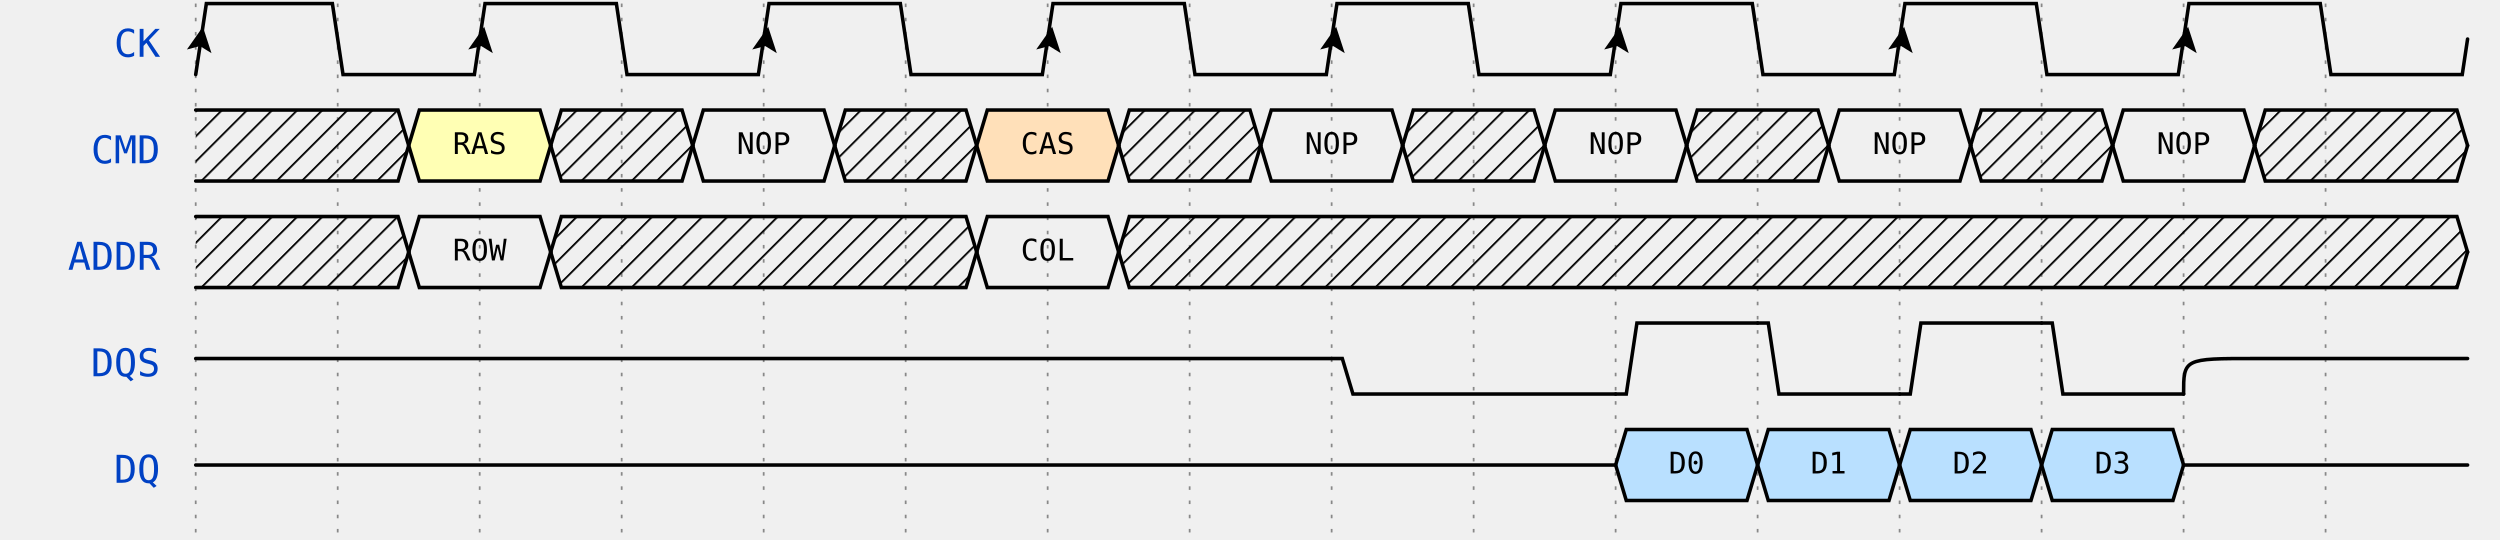
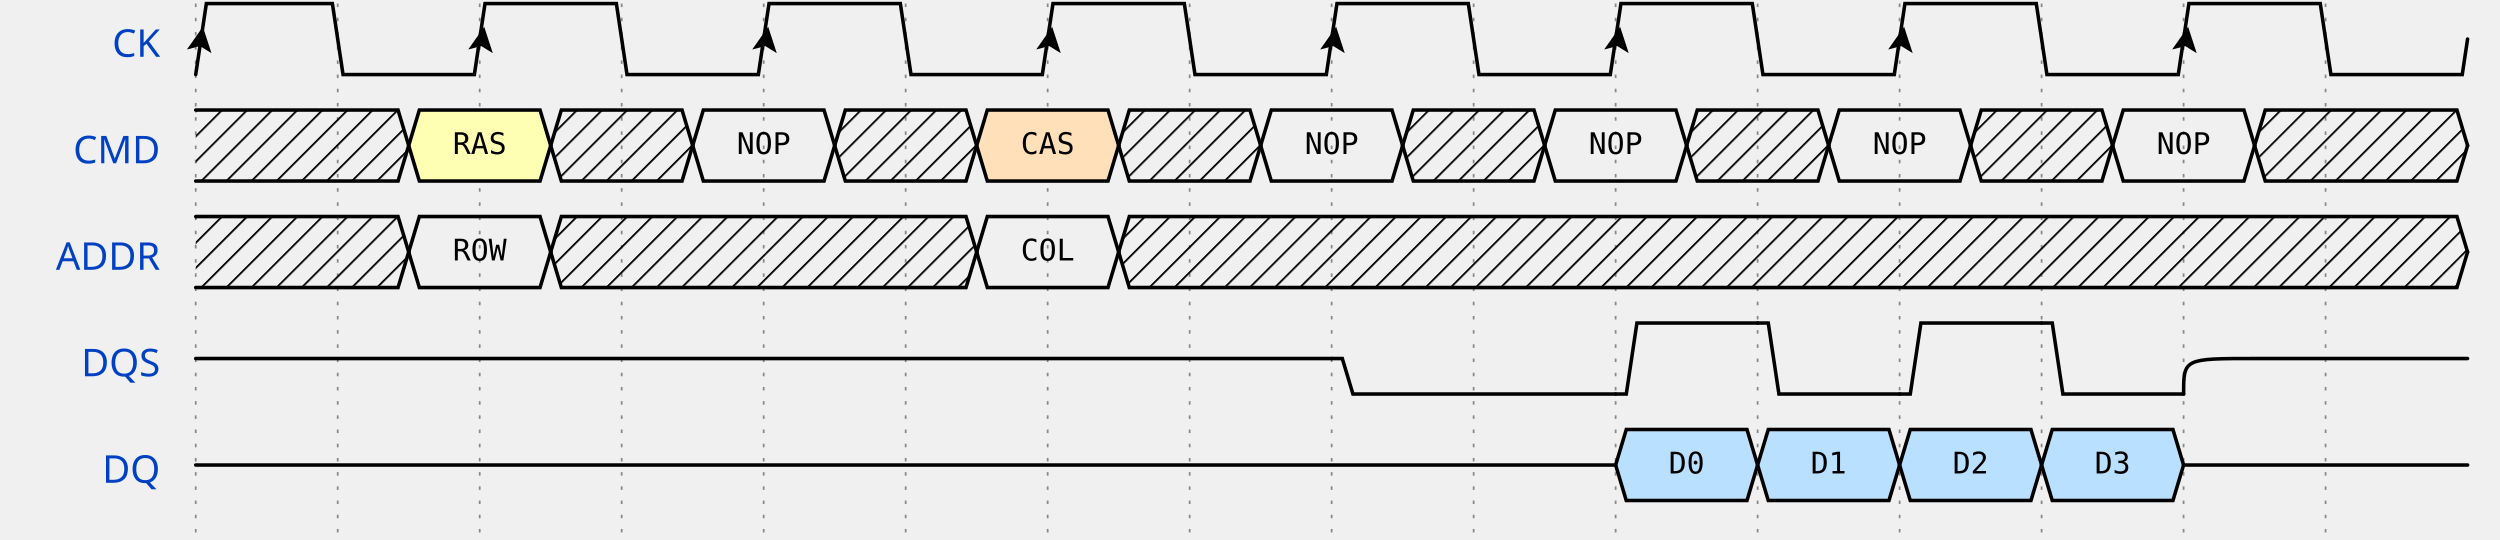
<svg xmlns="http://www.w3.org/2000/svg" width="695" height="150.0" viewBox="-1 -1 696 152.0" overflow="hidden">
  <style>
.text, text{font-size:0.9em;
    font-style:normal;
    font-variant:normal;
    font-weight:500;
    font-stretch:normal;
    text-align:center;
    fill-opacity:1;
    font-family:fira mono, droid sans mono, monospace;}
.data{font-size:0.7em;
    font-style:normal;
    font-variant:normal;
    font-weight:500;
    font-stretch:normal;
    text-align:center;
    fill-opacity:1;
    font-family:fira mono, droid sans mono, monospace;}
.muted{fill:#aaa}
.warning{fill:#f6b900}
.error{fill:#f60000}
- .info, .title{fill:#0041c4}
+ .info{fill:#0041c4}
+ .title{
+     fill: rgba(0, 65, 196, 255);
+     font-weight: 500;
+     font-size: 0.9em;
+     font-family: fira mono;
+     text-align: right;
+ }
.success{fill:#00ab00}
.attr{font-size:9px;}
.h1{font-size:18.31px;font-weight:bold}
.border{stroke-width: 1.25px; stroke: #000}
.h2{font-size:14.65px;font-weight:bold}
.h3{font-size:11.72px;font-weight:bold}
.h4{font-size:9.38px;font-weight:bold}
.h5{font-size:7.50px;font-weight:bold}
.h6{font-size:6px;font-weight:bold}
.path{fill:none;
    stroke:#000;
    stroke-width:1;
    stroke-linecap:round;
    stroke-linejoin:miter;
    stroke-miterlimit:4;
    stroke-opacity:1;
    stroke-dasharray:none}
.stripe{fill:none;
    stroke:#000;
    stroke-width:0.5;
    stroke-linecap:round;
    stroke-linejoin:miter;
    stroke-miterlimit:4;
    stroke-opacity:1;
    stroke-dasharray:none}
.hash{fill:url(#diagonalHatch);}
.arrow{fill:#000000;fill-opacity:1;stroke:none}
.hide{fill:#ffffff;fill-opacity:1;stroke:2}
.s2-polygon {fill:none;fill-opacity:0;stroke:none}
.s3-polygon {fill:#ffffb4;fill-opacity:1;stroke:none}
.s4-polygon {fill:#ffe0b9;fill-opacity:1;stroke:none}
.s5-polygon {fill:#b9e0ff;fill-opacity:1;stroke:none}
.tick {stroke: rgb(136, 136, 136); stroke-width: 0.5; stroke-dasharray: 1,3;}
.edge {fill:none;stroke:#00F;stroke-width:1}
.edge-background {fill:#ffffff;fill-opacity:1;stroke:2}
.edge-arrow{fill:#00F;fill-opacity:1;stroke:none}
.edge ~ text {font-size:0.625em; transform: translate(0, 2.5px);}
</style>
  <defs>
    <pattern id="diagonalHatch" width="5" height="5" patternTransform="rotate(45 0 0)" patternUnits="userSpaceOnUse">
      <line x1="0" y1="0" x2="0" y2="5" style="stroke:black; stroke-width:1" />
    </pattern>
    <marker id="arrow" viewBox="0 0 10 10" refX="10" refY="5" markerWidth="7" markerHeight="7" markerUnits="userSpaceOnUse" orient="auto-start-reverse" style="fill:#00F;">
      <path d="M 0 0 L 10 5 L 0 10 z" />
    </marker>
    <filter x="0" y="0" width="1" height="1" id="solid">
      <feFlood flood-color="white" />
      <feComposite in="SourceGraphic" />
    </filter>
  </defs>
  <g id="a">
    <g id="ticks_12" transform="translate(50, 0)">
      <path d="M0,0 L0,150.0" class="tick" />
      <path d="M40,0 L40,150.0" class="tick" />
      <path d="M80,0 L80,150.0" class="tick" />
      <path d="M120,0 L120,150.0" class="tick" />
      <path d="M160,0 L160,150.0" class="tick" />
      <path d="M200,0 L200,150.0" class="tick" />
      <path d="M240,0 L240,150.0" class="tick" />
      <path d="M280,0 L280,150.0" class="tick" />
      <path d="M320,0 L320,150.0" class="tick" />
      <path d="M360,0 L360,150.0" class="tick" />
      <path d="M400,0 L400,150.0" class="tick" />
      <path d="M440,0 L440,150.0" class="tick" />
      <path d="M480,0 L480,150.0" class="tick" />
      <path d="M520,0 L520,150.0" class="tick" />
      <path d="M560,0 L560,150.0" class="tick" />
      <path d="M600,0 L600,150.0" class="tick" />
    </g>
    <g id="CK" transform="translate(50, 0)">
      <text x="-10" y="15" text-anchor="end" xml:space="preserve" class="title">CK</text>
      <g data-symbol="BRICKS.Pclk" transform="translate(0, 0)" class="s2">
        <path d="M0,20 L3.0,0 L38.5,0 L41.5,20 L78.5,20 L80,10.0" class="path" />
        <path d="M 0 0 L 3.5 7 L 7 0 L 3.5 1.5z" transform="translate(-2.0, 6.5) rotate(-171.4692, 3.5, 3.5)" class="arrow" />
      </g>
      <g data-symbol="BRICKS.Pclk" transform="translate(80, 0)" class="s2">
        <path d="M0,10.0 L1.5,0 L38.5,0 L41.5,20 L78.5,20 L80,10.0" class="path" />
        <path d="M 0 0 L 3.5 7 L 7 0 L 3.5 1.5z" transform="translate(-2.75, 6.5) rotate(-171.4692, 3.5, 3.5)" class="arrow" />
      </g>
      <g data-symbol="BRICKS.Pclk" transform="translate(160, 0)" class="s2">
        <path d="M0,10.0 L1.5,0 L38.5,0 L41.5,20 L78.5,20 L80,10.0" class="path" />
        <path d="M 0 0 L 3.5 7 L 7 0 L 3.5 1.5z" transform="translate(-2.75, 6.5) rotate(-171.4692, 3.5, 3.5)" class="arrow" />
      </g>
      <g data-symbol="BRICKS.Pclk" transform="translate(240, 0)" class="s2">
        <path d="M0,10.0 L1.5,0 L38.5,0 L41.5,20 L78.5,20 L80,10.0" class="path" />
        <path d="M 0 0 L 3.5 7 L 7 0 L 3.5 1.5z" transform="translate(-2.75, 6.5) rotate(-171.4692, 3.5, 3.5)" class="arrow" />
      </g>
      <g data-symbol="BRICKS.Pclk" transform="translate(320, 0)" class="s2">
        <path d="M0,10.0 L1.5,0 L38.5,0 L41.5,20 L78.5,20 L80,10.0" class="path" />
        <path d="M 0 0 L 3.5 7 L 7 0 L 3.5 1.5z" transform="translate(-2.75, 6.5) rotate(-171.4692, 3.5, 3.5)" class="arrow" />
      </g>
      <g data-symbol="BRICKS.Pclk" transform="translate(400, 0)" class="s2">
        <path d="M0,10.0 L1.5,0 L38.5,0 L41.5,20 L78.5,20 L80,10.0" class="path" />
        <path d="M 0 0 L 3.5 7 L 7 0 L 3.5 1.5z" transform="translate(-2.75, 6.5) rotate(-171.4692, 3.5, 3.5)" class="arrow" />
      </g>
      <g data-symbol="BRICKS.Pclk" transform="translate(480, 0)" class="s2">
        <path d="M0,10.0 L1.5,0 L38.5,0 L41.5,20 L78.5,20 L80,10.0" class="path" />
        <path d="M 0 0 L 3.5 7 L 7 0 L 3.5 1.5z" transform="translate(-2.75, 6.5) rotate(-171.4692, 3.5, 3.5)" class="arrow" />
      </g>
      <g data-symbol="BRICKS.Pclk" transform="translate(560, 0)" class="s2">
        <path d="M0,10.0 L1.5,0 L38.5,0 L41.5,20 L78.5,20 L80,10.0" class="path" />
        <path d="M 0 0 L 3.5 7 L 7 0 L 3.5 1.5z" transform="translate(-2.75, 6.5) rotate(-171.4692, 3.5, 3.5)" class="arrow" />
      </g>
    </g>
    <g id="CMD" transform="translate(50, 30.0)">
      <text x="-10" y="15" text-anchor="end" xml:space="preserve" class="title">CMD</text>
      <g data-symbol="BRICKS.x" transform="translate(0, 0)" class="s2">
        <polygon points="0,0 3,0 57.0,0 60.0,10.0 57.0,20 3,20 0,20 " class="hash" />
        <path d="M0,0 L3,0 L57.0,0 L60.0,10.0" class="path" />
        <path d="M0,20 L3,20 L57.0,20 L60.0,10.0" class="path" />
      </g>
      <g data-symbol="BRICKS.data" transform="translate(60.0, 0)" class="s3">
        <polygon points="0,10.0 3,0 37,0 40,10.0 37,20 3,20 0,10.0 " class="s3-polygon" />
        <path d="M0,10.0 L3,0 L37,0 L40,10.0" class="path" />
        <path d="M0,10.0 L3,20 L37,20 L40,10.0" class="path" />
        <text x="20.0" y="10.0" text-anchor="middle" dominant-baseline="middle" alignment-baseline="central" class="data">RAS</text>
      </g>
      <g data-symbol="BRICKS.x" transform="translate(100.0, 0)" class="s2">
        <polygon points="0,10.0 3,0 37,0 40,10.0 37,20 3,20 0,10.0 " class="hash" />
        <path d="M0,10.0 L3,0 L37,0 L40,10.0" class="path" />
        <path d="M0,10.0 L3,20 L37,20 L40,10.0" class="path" />
      </g>
      <g data-symbol="BRICKS.data" transform="translate(140.0, 0)" class="s2">
        <polygon points="0,10.0 3,0 37,0 40,10.0 37,20 3,20 0,10.0 " class="s2-polygon" />
        <path d="M0,10.0 L3,0 L37,0 L40,10.0" class="path" />
        <path d="M0,10.0 L3,20 L37,20 L40,10.0" class="path" />
        <text x="20.0" y="10.0" text-anchor="middle" dominant-baseline="middle" alignment-baseline="central" class="data">NOP</text>
      </g>
      <g data-symbol="BRICKS.x" transform="translate(180.0, 0)" class="s2">
        <polygon points="0,10.0 3,0 37,0 40,10.0 37,20 3,20 0,10.0 " class="hash" />
        <path d="M0,10.0 L3,0 L37,0 L40,10.0" class="path" />
        <path d="M0,10.0 L3,20 L37,20 L40,10.0" class="path" />
      </g>
      <g data-symbol="BRICKS.data" transform="translate(220.0, 0)" class="s4">
        <polygon points="0,10.0 3,0 37,0 40,10.0 37,20 3,20 0,10.0 " class="s4-polygon" />
        <path d="M0,10.0 L3,0 L37,0 L40,10.0" class="path" />
        <path d="M0,10.0 L3,20 L37,20 L40,10.0" class="path" />
        <text x="20.0" y="10.0" text-anchor="middle" dominant-baseline="middle" alignment-baseline="central" class="data">CAS</text>
      </g>
      <g data-symbol="BRICKS.x" transform="translate(260.0, 0)" class="s2">
        <polygon points="0,10.0 3,0 37,0 40,10.0 37,20 3,20 0,10.0 " class="hash" />
        <path d="M0,10.0 L3,0 L37,0 L40,10.0" class="path" />
        <path d="M0,10.0 L3,20 L37,20 L40,10.0" class="path" />
      </g>
      <g data-symbol="BRICKS.data" transform="translate(300.0, 0)" class="s2">
        <polygon points="0,10.0 3,0 37,0 40,10.0 37,20 3,20 0,10.0 " class="s2-polygon" />
        <path d="M0,10.0 L3,0 L37,0 L40,10.0" class="path" />
        <path d="M0,10.0 L3,20 L37,20 L40,10.0" class="path" />
        <text x="20.0" y="10.0" text-anchor="middle" dominant-baseline="middle" alignment-baseline="central" class="data">NOP</text>
      </g>
      <g data-symbol="BRICKS.x" transform="translate(340.0, 0)" class="s2">
        <polygon points="0,10.0 3,0 37,0 40,10.0 37,20 3,20 0,10.0 " class="hash" />
        <path d="M0,10.0 L3,0 L37,0 L40,10.0" class="path" />
        <path d="M0,10.0 L3,20 L37,20 L40,10.0" class="path" />
      </g>
      <g data-symbol="BRICKS.data" transform="translate(380.0, 0)" class="s2">
        <polygon points="0,10.0 3,0 37,0 40,10.0 37,20 3,20 0,10.0 " class="s2-polygon" />
        <path d="M0,10.0 L3,0 L37,0 L40,10.0" class="path" />
        <path d="M0,10.0 L3,20 L37,20 L40,10.0" class="path" />
        <text x="20.0" y="10.0" text-anchor="middle" dominant-baseline="middle" alignment-baseline="central" class="data">NOP</text>
      </g>
      <g data-symbol="BRICKS.x" transform="translate(420.0, 0)" class="s2">
        <polygon points="0,10.0 3,0 37,0 40,10.0 37,20 3,20 0,10.0 " class="hash" />
        <path d="M0,10.0 L3,0 L37,0 L40,10.0" class="path" />
        <path d="M0,10.0 L3,20 L37,20 L40,10.0" class="path" />
      </g>
      <g data-symbol="BRICKS.data" transform="translate(460.0, 0)" class="s2">
        <polygon points="0,10.0 3,0 37,0 40,10.0 37,20 3,20 0,10.0 " class="s2-polygon" />
        <path d="M0,10.0 L3,0 L37,0 L40,10.0" class="path" />
        <path d="M0,10.0 L3,20 L37,20 L40,10.0" class="path" />
        <text x="20.0" y="10.0" text-anchor="middle" dominant-baseline="middle" alignment-baseline="central" class="data">NOP</text>
      </g>
      <g data-symbol="BRICKS.x" transform="translate(500.0, 0)" class="s2">
        <polygon points="0,10.0 3,0 37,0 40,10.0 37,20 3,20 0,10.0 " class="hash" />
        <path d="M0,10.0 L3,0 L37,0 L40,10.0" class="path" />
        <path d="M0,10.0 L3,20 L37,20 L40,10.0" class="path" />
      </g>
      <g data-symbol="BRICKS.data" transform="translate(540.0, 0)" class="s2">
        <polygon points="0,10.0 3,0 37,0 40,10.0 37,20 3,20 0,10.0 " class="s2-polygon" />
        <path d="M0,10.0 L3,0 L37,0 L40,10.0" class="path" />
        <path d="M0,10.0 L3,20 L37,20 L40,10.0" class="path" />
        <text x="20.0" y="10.0" text-anchor="middle" dominant-baseline="middle" alignment-baseline="central" class="data">NOP</text>
      </g>
      <g data-symbol="BRICKS.x" transform="translate(580.0, 0)" class="s2">
        <polygon points="0,10.0 3,0 57.0,0 60.0,10.0 57.0,20 3,20 0,10.0 " class="hash" />
        <path d="M0,10.0 L3,0 L57.0,0 L60.0,10.0" class="path" />
        <path d="M0,10.0 L3,20 L57.0,20 L60.0,10.0" class="path" />
      </g>
    </g>
    <g id="ADDR" transform="translate(50, 60.0)">
      <text x="-10" y="15" text-anchor="end" xml:space="preserve" class="title">ADDR</text>
      <g data-symbol="BRICKS.x" transform="translate(0, 0)" class="s2">
        <polygon points="0,0 3,0 57.0,0 60.0,10.0 57.0,20 3,20 0,20 " class="hash" />
        <path d="M0,0 L3,0 L57.0,0 L60.0,10.0" class="path" />
        <path d="M0,20 L3,20 L57.0,20 L60.0,10.0" class="path" />
      </g>
      <g data-symbol="BRICKS.data" transform="translate(60.0, 0)" class="s2">
        <polygon points="0,10.0 3,0 37,0 40,10.0 37,20 3,20 0,10.0 " class="s2-polygon" />
        <path d="M0,10.0 L3,0 L37,0 L40,10.0" class="path" />
        <path d="M0,10.0 L3,20 L37,20 L40,10.0" class="path" />
        <text x="20.0" y="10.0" text-anchor="middle" dominant-baseline="middle" alignment-baseline="central" class="data">ROW</text>
      </g>
      <g data-symbol="BRICKS.x" transform="translate(100.0, 0)" class="s2">
        <polygon points="0,10.0 3,0 117,0 120,10.0 117,20 3,20 0,10.0 " class="hash" />
        <path d="M0,10.0 L3,0 L117,0 L120,10.0" class="path" />
        <path d="M0,10.0 L3,20 L117,20 L120,10.0" class="path" />
      </g>
      <g data-symbol="BRICKS.data" transform="translate(220.0, 0)" class="s2">
        <polygon points="0,10.0 3,0 37,0 40,10.0 37,20 3,20 0,10.0 " class="s2-polygon" />
        <path d="M0,10.0 L3,0 L37,0 L40,10.0" class="path" />
        <path d="M0,10.0 L3,20 L37,20 L40,10.0" class="path" />
        <text x="20.0" y="10.0" text-anchor="middle" dominant-baseline="middle" alignment-baseline="central" class="data">COL</text>
      </g>
      <g data-symbol="BRICKS.x" transform="translate(260.0, 0)" class="s2">
        <polygon points="0,10.0 3,0 377.0,0 380.0,10.0 377.0,20 3,20 0,10.0 " class="hash" />
        <path d="M0,10.0 L3,0 L377.0,0 L380.0,10.0" class="path" />
        <path d="M0,10.0 L3,20 L377.0,20 L380.0,10.0" class="path" />
      </g>
    </g>
    <g id="DQS" transform="translate(50, 90.0)">
      <text x="-10" y="15" text-anchor="end" xml:space="preserve" class="title">DQS</text>
      <g data-symbol="BRICKS.highz" transform="translate(0, 0)" class="s2">
        <path d="M0,10.0 C1.5,10.0 1.5,10.0 20,10.0 L320,10.0" class="path" />
      </g>
      <g data-symbol="BRICKS.zero" transform="translate(320, 0)" class="s2">
        <path d="M0,10.0 L3,10.0 L6,20 L80,20" class="path" />
      </g>
      <g data-symbol="BRICKS.one" transform="translate(400, 0)" class="s2">
        <path d="M0,20 L3,20 L6,0 L40,0" class="path" />
      </g>
      <g data-symbol="BRICKS.zero" transform="translate(440, 0)" class="s2">
        <path d="M0,0 L3,0 L6,20 L40,20" class="path" />
      </g>
      <g data-symbol="BRICKS.one" transform="translate(480, 0)" class="s2">
        <path d="M0,20 L3,20 L6,0 L40,0" class="path" />
      </g>
      <g data-symbol="BRICKS.zero" transform="translate(520, 0)" class="s2">
        <path d="M0,0 L3,0 L6,20 L40,20" class="path" />
      </g>
      <g data-symbol="BRICKS.highz" transform="translate(560, 0)" class="s2">
        <path d="M0,20 C0.0,10.0 0.0,10.0 20,10.0 L80,10.0" class="path" />
      </g>
    </g>
    <g id="DQ" transform="translate(50, 120.0)">
      <text x="-10" y="15" text-anchor="end" xml:space="preserve" class="title">DQ</text>
      <g data-symbol="BRICKS.highz" transform="translate(0, 0)" class="s2">
        <path d="M0,10.0 C1.5,10.0 1.5,10.0 20,10.0 L400,10.0" class="path" />
      </g>
      <g data-symbol="BRICKS.data" transform="translate(400, 0)" class="s5">
        <polygon points="0,10.0 3,0 37,0 40,10.0 37,20 3,20 0,10.0 " class="s5-polygon" />
        <path d="M0,10.0 L3,0 L37,0 L40,10.0" class="path" />
        <path d="M0,10.0 L3,20 L37,20 L40,10.0" class="path" />
        <text x="20.0" y="10.0" text-anchor="middle" dominant-baseline="middle" alignment-baseline="central" class="data">D0</text>
      </g>
      <g data-symbol="BRICKS.data" transform="translate(440, 0)" class="s5">
        <polygon points="0,10.0 3,0 37,0 40,10.0 37,20 3,20 0,10.0 " class="s5-polygon" />
        <path d="M0,10.0 L3,0 L37,0 L40,10.0" class="path" />
        <path d="M0,10.0 L3,20 L37,20 L40,10.0" class="path" />
        <text x="20.0" y="10.0" text-anchor="middle" dominant-baseline="middle" alignment-baseline="central" class="data">D1</text>
      </g>
      <g data-symbol="BRICKS.data" transform="translate(480, 0)" class="s5">
        <polygon points="0,10.0 3,0 37,0 40,10.0 37,20 3,20 0,10.0 " class="s5-polygon" />
        <path d="M0,10.0 L3,0 L37,0 L40,10.0" class="path" />
        <path d="M0,10.0 L3,20 L37,20 L40,10.0" class="path" />
        <text x="20.0" y="10.0" text-anchor="middle" dominant-baseline="middle" alignment-baseline="central" class="data">D2</text>
      </g>
      <g data-symbol="BRICKS.data" transform="translate(520, 0)" class="s5">
        <polygon points="0,10.0 3,0 37,0 40,10.0 37,20 3,20 0,10.0 " class="s5-polygon" />
        <path d="M0,10.0 L3,0 L37,0 L40,10.0" class="path" />
        <path d="M0,10.0 L3,20 L37,20 L40,10.0" class="path" />
        <text x="20.0" y="10.0" text-anchor="middle" dominant-baseline="middle" alignment-baseline="central" class="data">D3</text>
      </g>
      <g data-symbol="BRICKS.highz" transform="translate(560, 0)" class="s2">
        <path d="M0,10.0 C1.5,10.0 1.5,10.0 20,10.0 L80,10.0" class="path" />
      </g>
    </g>
  </g>
  <g id="edge" transform="translate(50, 0)">
</g>
</svg>
